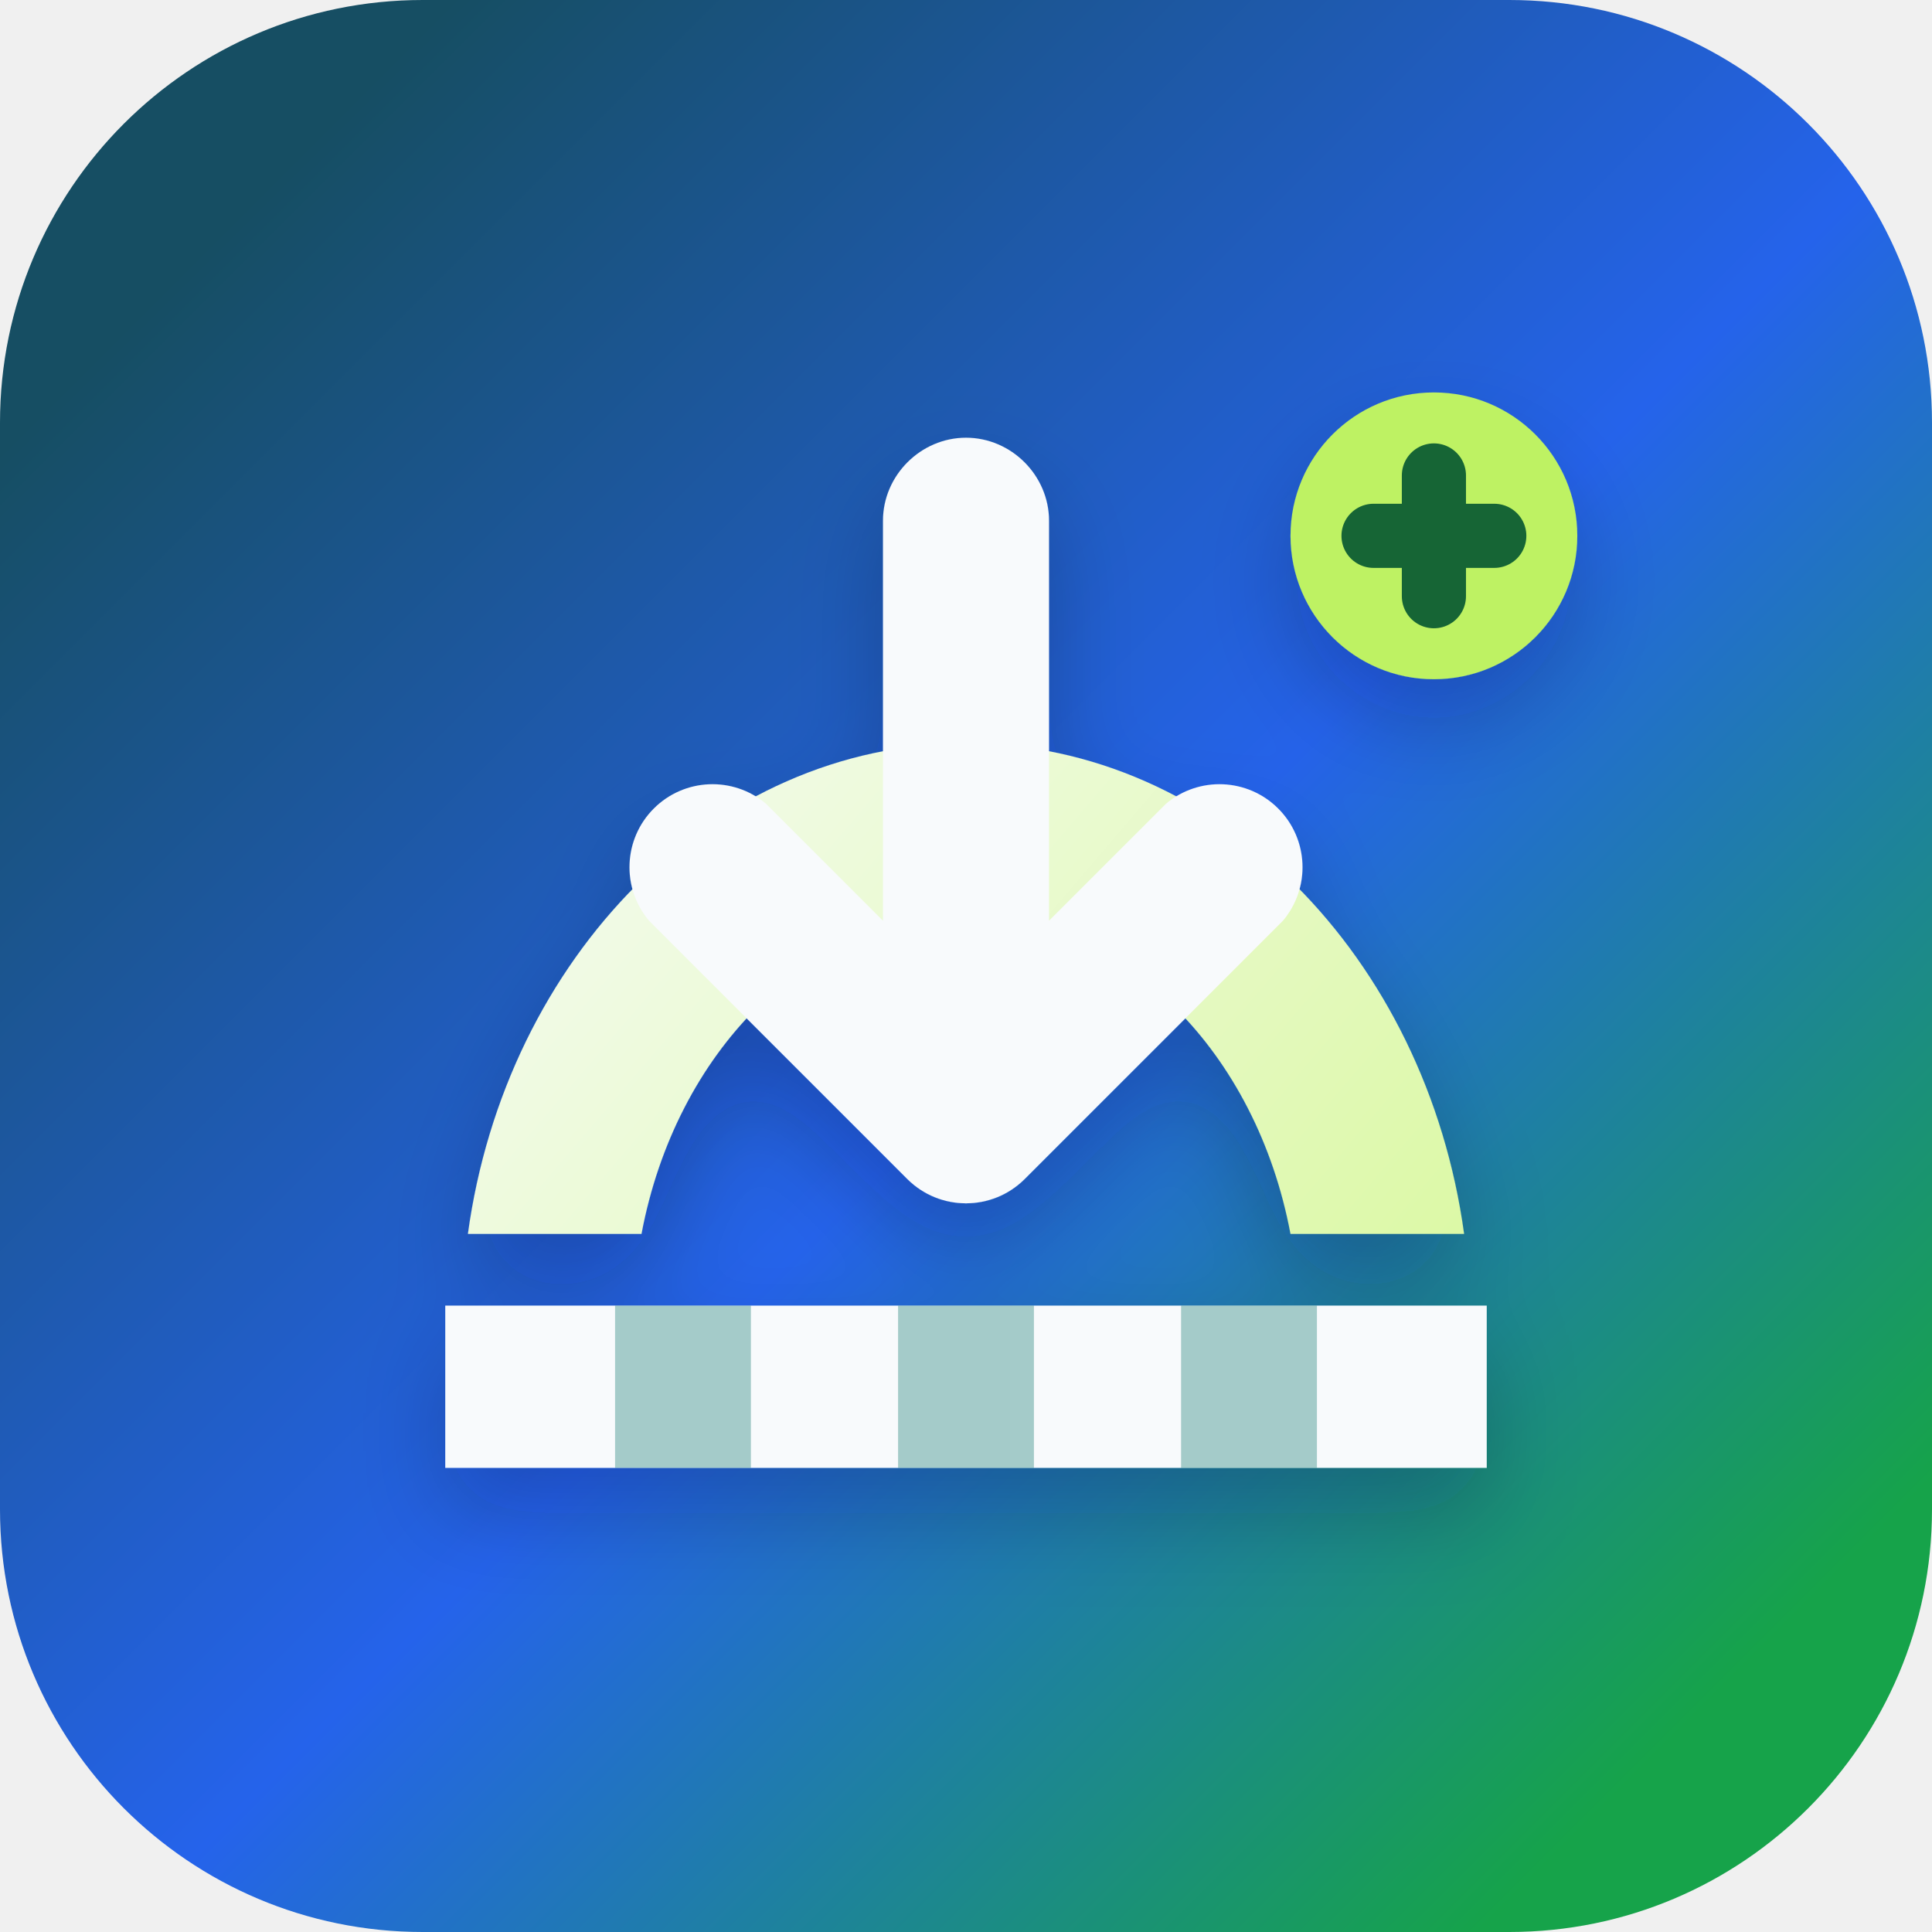
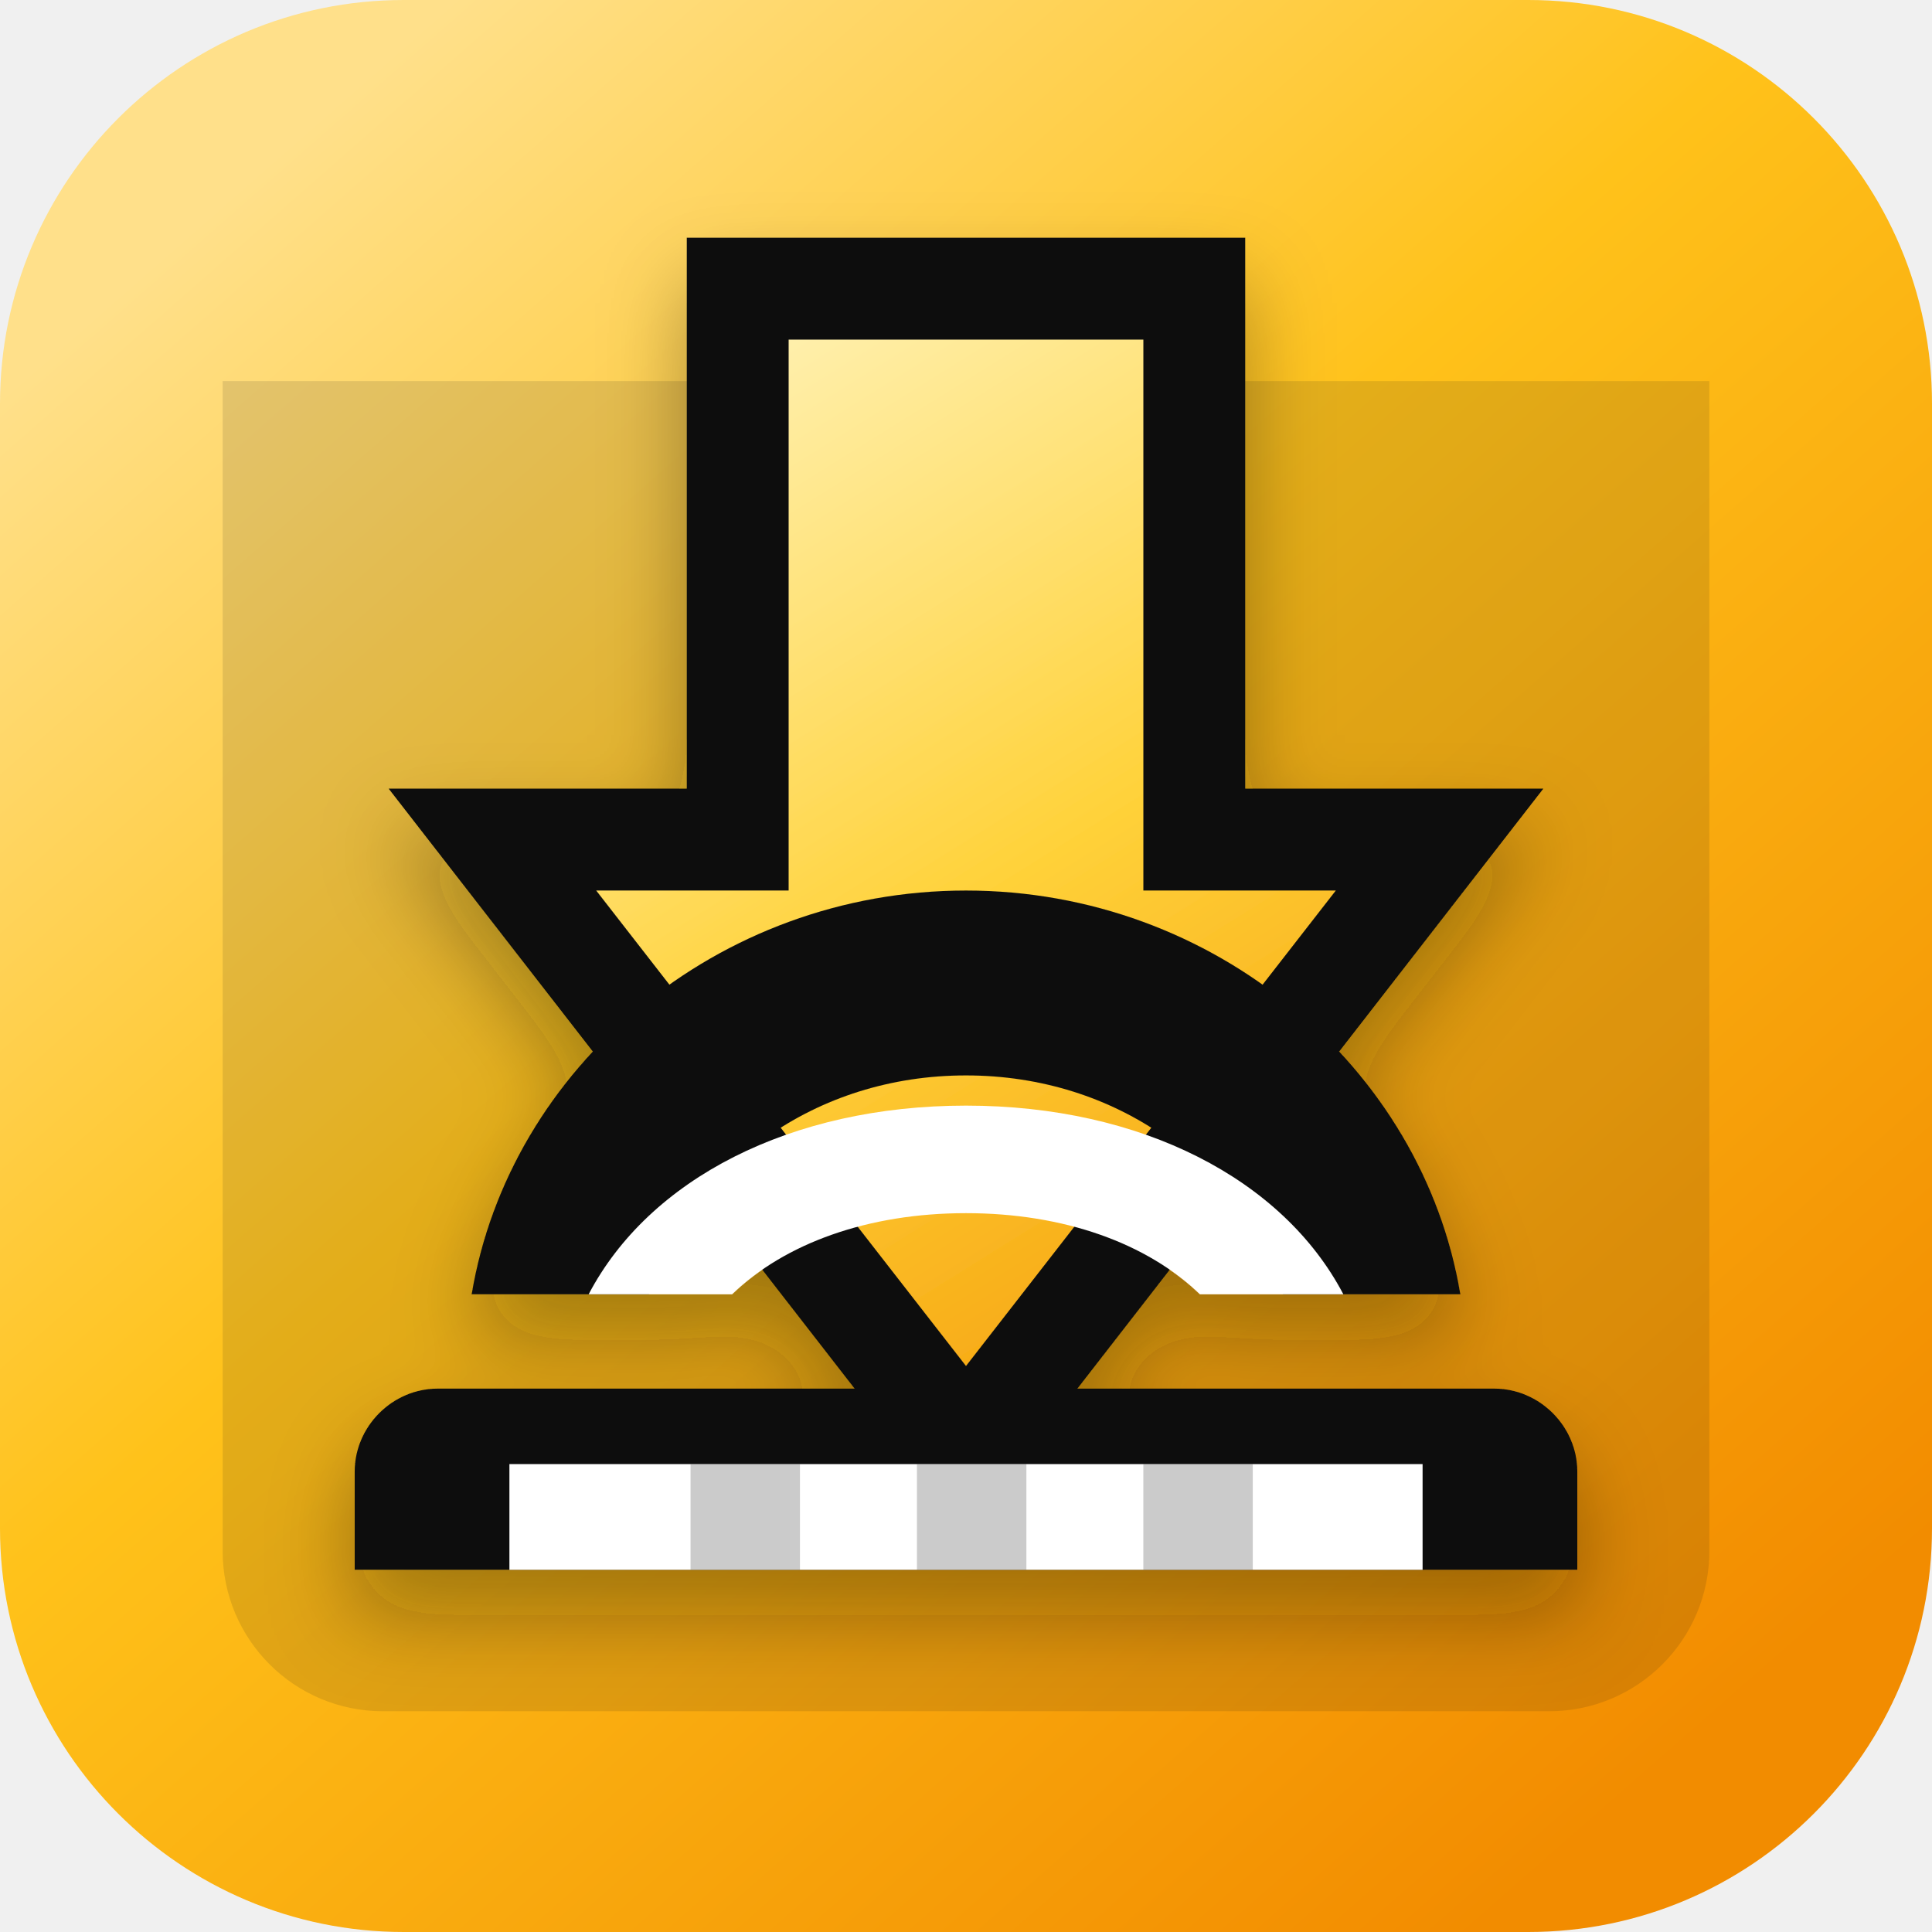
<svg xmlns="http://www.w3.org/2000/svg" viewBox="0 0 1024 1024" role="img" aria-labelledby="title desc">
  <defs>
-     <linearGradient id="bg" x1="120" x2="904" y1="120" y2="904" gradientUnits="userSpaceOnUse">
-       <stop offset="0" stop-color="#164E63" />
-       <stop offset="0.54" stop-color="#2563EB" />
-       <stop offset="1" stop-color="#16A34A" />
+     <linearGradient id="bg" x1="140" x2="884" y1="88" y2="936" gradientUnits="userSpaceOnUse">
+       <stop offset="0" stop-color="#FFE08A" />
+       <stop offset="0.42" stop-color="#FFC21A" />
+       <stop offset="1" stop-color="#F28C00" />
    </linearGradient>
-     <linearGradient id="rail" x1="250" x2="774" y1="312" y2="760" gradientUnits="userSpaceOnUse">
-       <stop offset="0" stop-color="#F8FAFC" />
-       <stop offset="1" stop-color="#D9F99D" />
+     <linearGradient id="arrow" x1="338" x2="686" y1="158" y2="716" gradientUnits="userSpaceOnUse">
+       <stop offset="0" stop-color="#FFF5C2" />
+       <stop offset="0.55" stop-color="#FFD23A" />
+       <stop offset="1" stop-color="#F59E0B" />
    </linearGradient>
    <filter id="shadow" x="-20%" y="-20%" width="140%" height="140%">
-       <feDropShadow dx="0" dy="24" stdDeviation="24" flood-color="#0F172A" flood-opacity="0.22" />
+       <feDropShadow dx="0" dy="24" stdDeviation="22" flood-color="#1F1300" flood-opacity="0.32" />
    </filter>
  </defs>
-   <rect width="1024" height="1024" rx="224" fill="url(#bg)" />
+   <rect width="1024" height="1024" rx="214" fill="url(#bg)" />
+   <path d="M118 202h788v620c0 47-38 85-85 85H203c-47 0-85-38-85-85V202z" fill="#111111" opacity=".12" />
  <g filter="url(#shadow)">
-     <path d="M248 654c20-146 130-260 264-260s244 114 264 260h-92c-18-96-88-168-172-168s-154 72-172 168h-92z" fill="url(#rail)" />
-     <path d="M236 692h552v86H236z" fill="#F8FAFC" />
-     <path d="M326 692h72v86h-72zm150 0h72v86h-72zm150 0h72v86h-72z" fill="#0F766E" opacity=".36" />
-     <path d="M512 232c24 0 44 20 44 44v212l62-62a44 44 0 0 1 62 62L543 625a44 44 0 0 1-62 0L344 488a44 44 0 0 1 62-62l62 62V276c0-24 20-44 44-44z" fill="#F8FAFC" />
-     <circle cx="760" cy="284" r="76" fill="#BEF264" />
-     <path d="M728 284h64m-32-32v64" stroke="#166534" stroke-width="34" stroke-linecap="round" />
+     <path d="M364 126h296v292h158L512 812 206 418h158V126z" fill="#111111" />
+     <path d="M418 180h188v292h102L512 724 316 472h102V180z" fill="url(#arrow)" />
+     <path d="M250 686c20-120 130-214 262-214s242 94 262 214h-94c-23-68-88-116-168-116s-145 48-168 116h-94z" fill="#111111" />
+     <path d="M312 686c32-61 107-100 200-100s168 39 200 100h-76c-28-27-72-43-124-43s-96 16-124 43h-76z" fill="#FFFFFF" />
+     <path d="M232 736h560c24 0 44 20 44 44v52H188v-52c0-24 20-44 44-44z" fill="#111111" />
+     <path d="M270 776h484v56H270z" fill="#FFFFFF" />
+     <path d="M366 776h58v56h-58zm120 0h58v56h-58zm120 0h58v56h-58z" fill="#111111" opacity=".22" />
  </g>
</svg>
